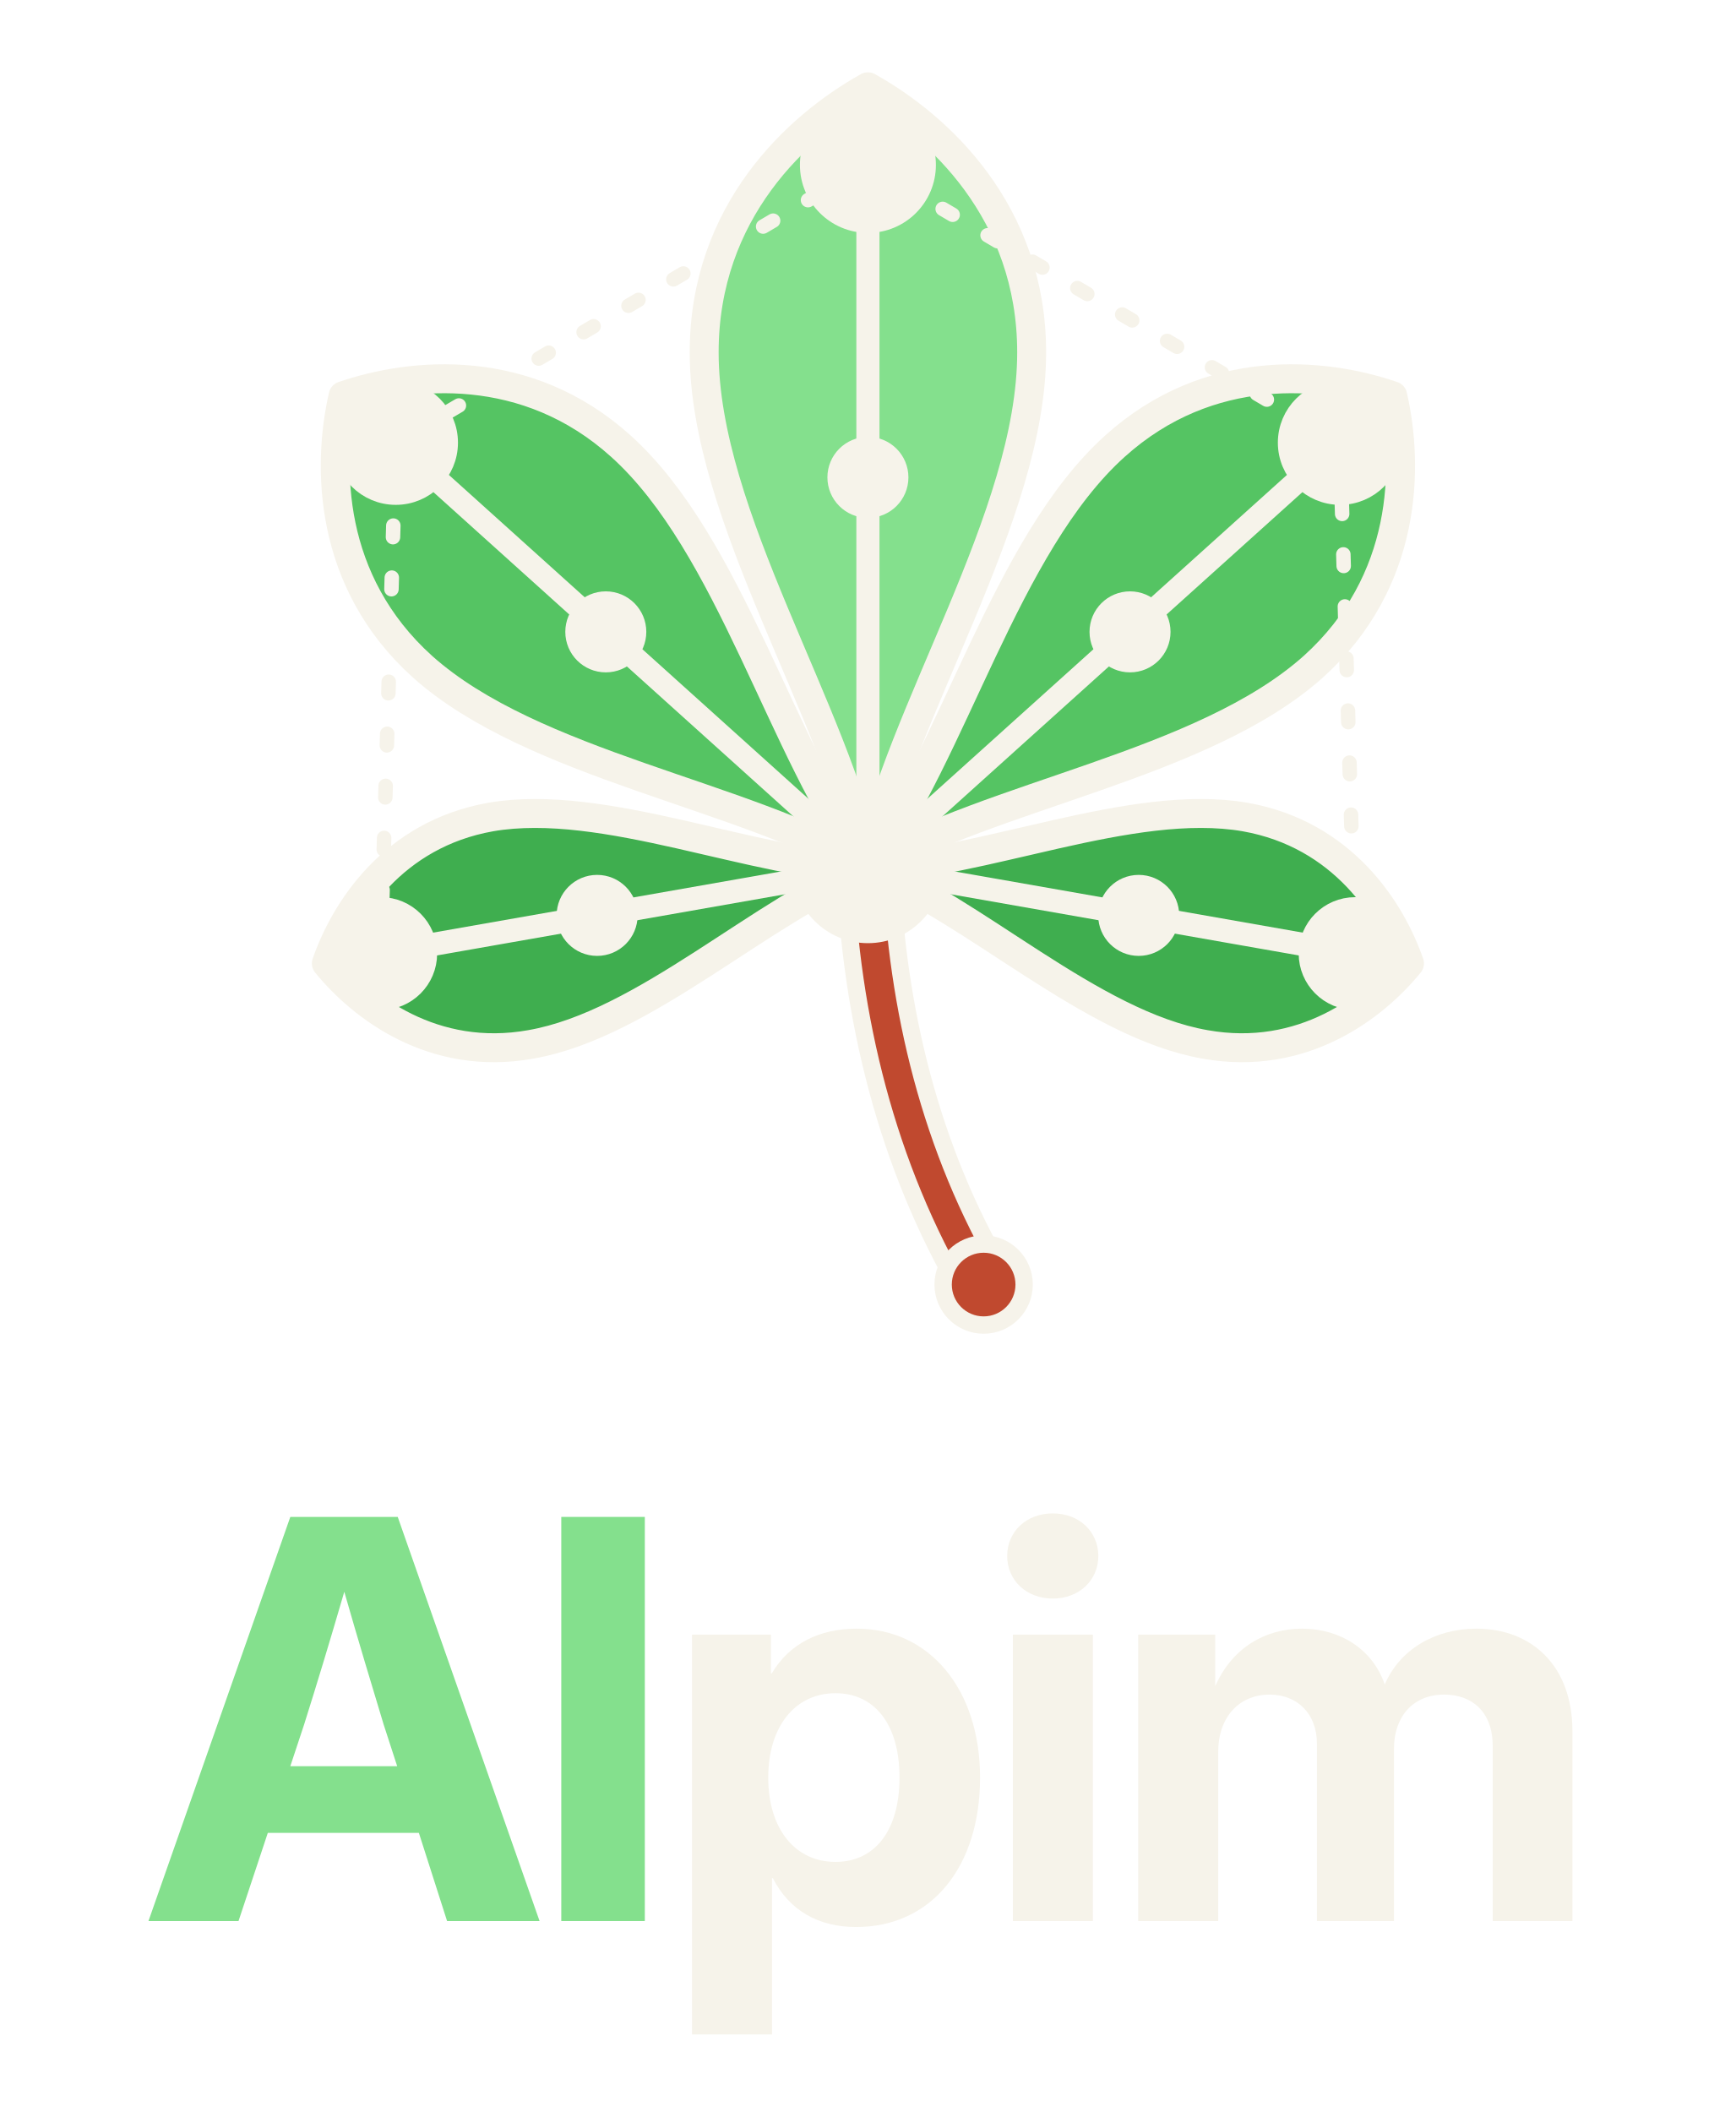
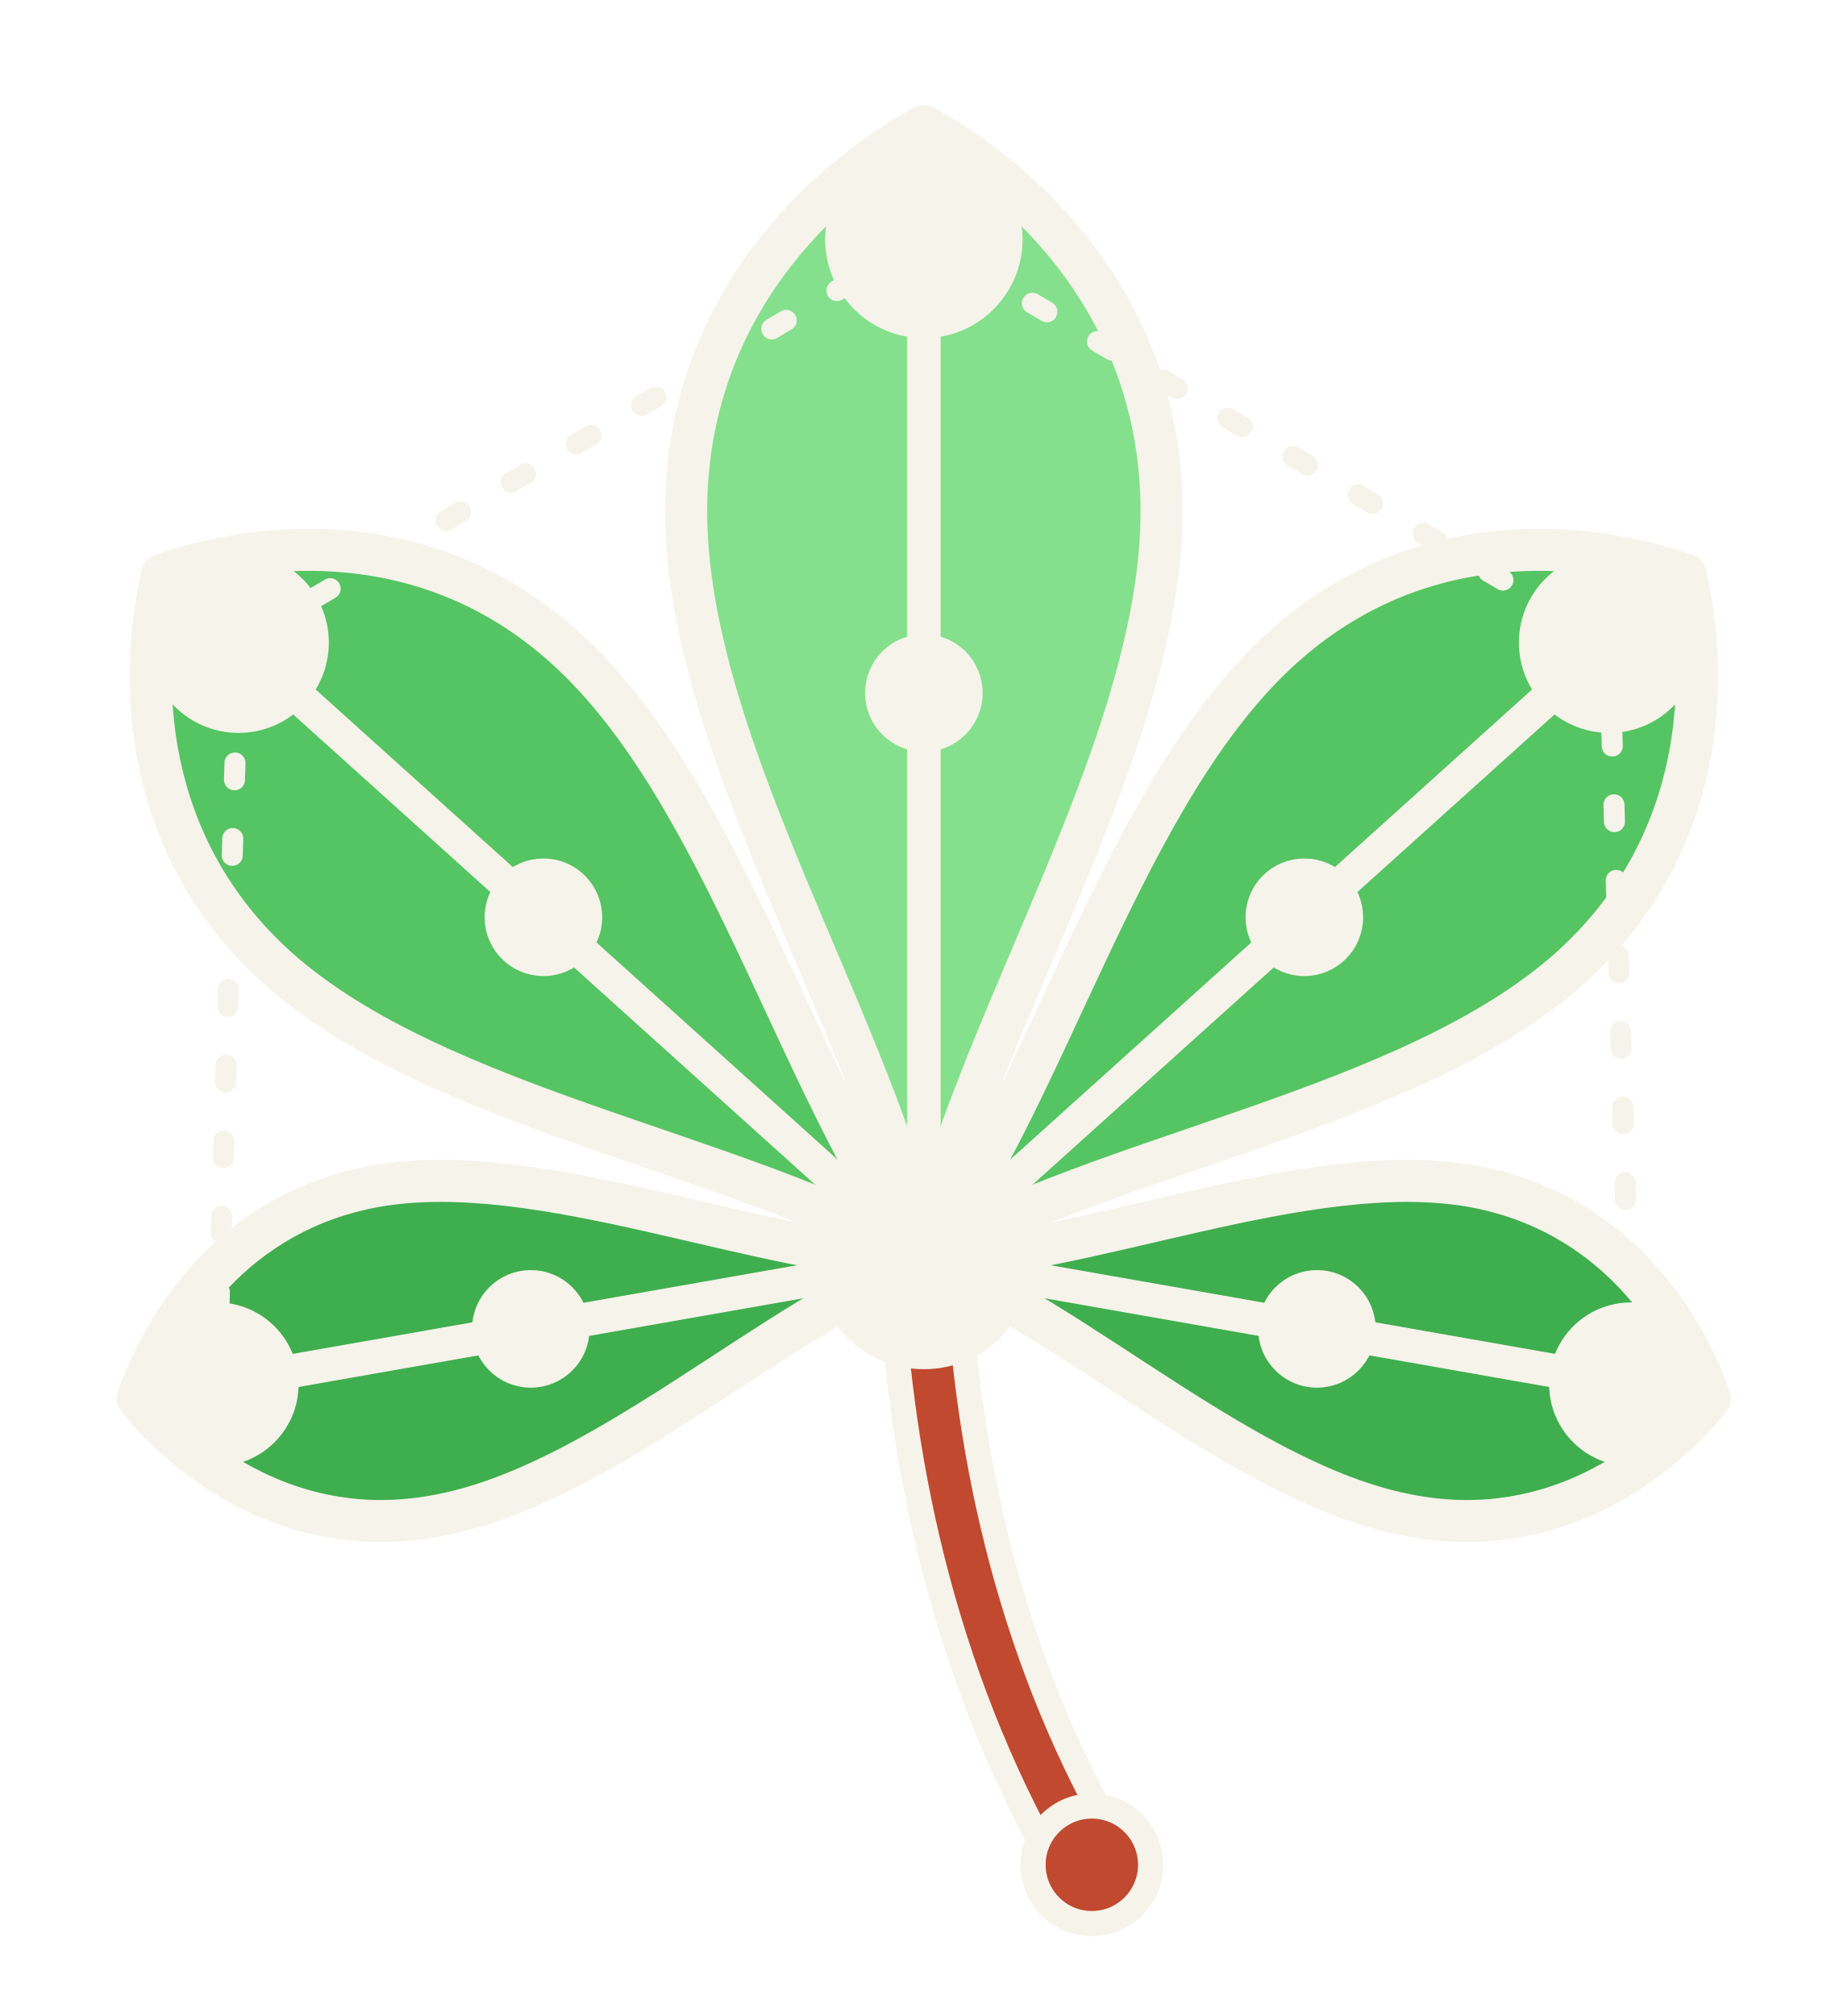
- <svg xmlns="http://www.w3.org/2000/svg" viewBox="0 40 300 365" width="1200" height="1460" role="img" aria-label="AIpim logo">
+ <svg xmlns="http://www.w3.org/2000/svg" viewBox="40 40 220 240" width="880" height="960" role="img" aria-label="Maniva logo">
  <path d="M150 190C151 215 157 240 170 262" fill="none" stroke="#f6f3ea" stroke-width="11" stroke-linecap="round" />
  <path d="M150 190C151 215 157 240 170 262" fill="none" stroke="#c0492f" stroke-width="5" stroke-linecap="round" />
  <path d="M150.0 190.0C130.6 189.6 104.4 177.8 84.8 181.2C67.9 184.2 59.6 197.3 56.4 206.5C62.6 214.1 74.9 223.5 91.7 220.5C111.4 217.1 131.9 197.0 150.0 190.0Z" fill="#3fae4f" stroke="#f6f3ea" stroke-width="5" stroke-linejoin="round" />
  <path d="M150.0 190.0C168.1 197.0 188.6 217.1 208.3 220.5C225.1 223.5 237.4 214.1 243.6 206.5C240.4 197.3 232.1 184.2 215.2 181.2C195.6 177.8 169.4 189.6 150.0 190.0Z" fill="#3fae4f" stroke="#f6f3ea" stroke-width="5" stroke-linejoin="round" />
  <path d="M150.0 190.0C135.1 170.0 126.3 134.2 107.3 117.1C91.0 102.4 71.2 104.3 59.3 108.4C56.5 120.6 56.7 140.5 73.0 155.2C92.1 172.3 128.6 177.3 150.0 190.0Z" fill="#55c463" stroke="#f6f3ea" stroke-width="5" stroke-linejoin="round" />
  <path d="M150.0 190.0C171.4 177.3 207.9 172.3 227.0 155.2C243.3 140.5 243.5 120.6 240.7 108.4C228.8 104.3 209.0 102.4 192.7 117.1C173.7 134.2 164.9 170.0 150.0 190.0Z" fill="#55c463" stroke="#f6f3ea" stroke-width="5" stroke-linejoin="round" />
  <path d="M150.0 190.0C155.4 163.0 178.3 129.2 178.3 100.9C178.3 76.6 162.2 61.8 150.0 55.0C137.8 61.8 121.7 76.6 121.7 100.9C121.7 129.2 144.6 163.0 150.0 190.0Z" fill="#84e08d" stroke="#f6f3ea" stroke-width="5" stroke-linejoin="round" />
  <polyline points="65.8,204.8 68.4,116.5 150.0,68.5 231.6,116.5 234.2,204.8" fill="none" stroke="#f6f3ea" stroke-width="2.5" stroke-dasharray="2 7" stroke-linecap="round" />
  <line x1="150" y1="190" x2="65.8" y2="204.8" stroke="#f6f3ea" stroke-width="4" stroke-linecap="round" />
  <line x1="150" y1="190" x2="234.2" y2="204.8" stroke="#f6f3ea" stroke-width="4" stroke-linecap="round" />
  <line x1="150" y1="190" x2="68.4" y2="116.5" stroke="#f6f3ea" stroke-width="4" stroke-linecap="round" />
  <line x1="150" y1="190" x2="231.6" y2="116.5" stroke="#f6f3ea" stroke-width="4" stroke-linecap="round" />
  <line x1="150" y1="190" x2="150.0" y2="68.5" stroke="#f6f3ea" stroke-width="4" stroke-linecap="round" />
  <circle cx="65.8" cy="204.8" r="8" fill="#f6f3ea" stroke="#f6f3ea" stroke-width="3.5" />
  <circle cx="234.2" cy="204.8" r="8" fill="#f6f3ea" stroke="#f6f3ea" stroke-width="3.5" />
  <circle cx="68.4" cy="116.5" r="9" fill="#f6f3ea" stroke="#f6f3ea" stroke-width="3.5" />
  <circle cx="231.6" cy="116.5" r="9" fill="#f6f3ea" stroke="#f6f3ea" stroke-width="3.5" />
  <circle cx="150.0" cy="68.5" r="10" fill="#f6f3ea" stroke="#f6f3ea" stroke-width="3.5" />
  <circle cx="103.2" cy="198.2" r="5.5" fill="#f6f3ea" stroke="#f6f3ea" stroke-width="3" />
  <circle cx="196.8" cy="198.2" r="5.5" fill="#f6f3ea" stroke="#f6f3ea" stroke-width="3" />
  <circle cx="104.7" cy="149.2" r="5.5" fill="#f6f3ea" stroke="#f6f3ea" stroke-width="3" />
  <circle cx="195.3" cy="149.2" r="5.5" fill="#f6f3ea" stroke="#f6f3ea" stroke-width="3" />
  <circle cx="150.0" cy="122.5" r="5.5" fill="#f6f3ea" stroke="#f6f3ea" stroke-width="3" />
  <circle cx="150" cy="190" r="13" fill="#f6f3ea" />
  <circle cx="170" cy="262" r="7" fill="#c0492f" stroke="#f6f3ea" stroke-width="3" />
-   <path d="M25.659 372.0H41.222L46.284 356.766H72.394L77.269 372.0H93.253L68.738 302.156H50.175ZM50.175 345.234 52.566 338.016C54.816 330.891 56.972 323.766 59.503 315.094C61.988 323.766 64.144 330.891 66.3 338.016L68.644 345.234Z" fill="#84e08d" />
-   <path d="M111.443 302.156H97.005V372.0H111.443Z" fill="#84e08d" />
-   <path d="M119.601 391.594H133.429V364.594H133.569C136.429 370.172 141.444 373.031 147.96 373.031C160.898 373.031 169.382 362.719 169.382 347.203C169.382 332.016 160.71 321.469 148.054 321.469C141.632 321.469 136.429 324.047 133.382 329.203H133.241V322.5H119.601ZM144.398 361.781C137.413 361.781 132.773 356.062 132.773 347.203C132.773 338.391 137.413 332.625 144.398 332.625C151.101 332.625 155.46 337.922 155.46 347.203C155.46 356.484 151.101 361.781 144.398 361.781Z" fill="#f6f3ea" />
-   <path d="M175.056 372.0H188.884V322.5H175.056ZM181.946 316.266C186.493 316.266 189.821 313.125 189.821 308.906C189.821 304.688 186.493 301.547 181.946 301.547C177.399 301.547 174.071 304.688 174.071 308.906C174.071 313.125 177.399 316.266 181.946 316.266Z" fill="#f6f3ea" />
-   <path d="M196.714 372.0H210.542V342.797C210.542 336.422 214.479 332.859 219.401 332.859C224.229 332.859 227.604 336.188 227.604 341.344V372.0H240.917V342.188C240.917 336.656 244.245 332.859 249.589 332.859C254.323 332.859 257.979 335.766 257.979 341.719V372.0H271.761V339.188C271.761 327.844 264.683 321.469 255.167 321.469C247.995 321.469 241.901 325.078 239.323 331.125C237.261 325.078 231.683 321.469 225.026 321.469C218.745 321.469 212.979 324.703 210.026 331.406V322.5H196.714Z" fill="#f6f3ea" />
</svg>
